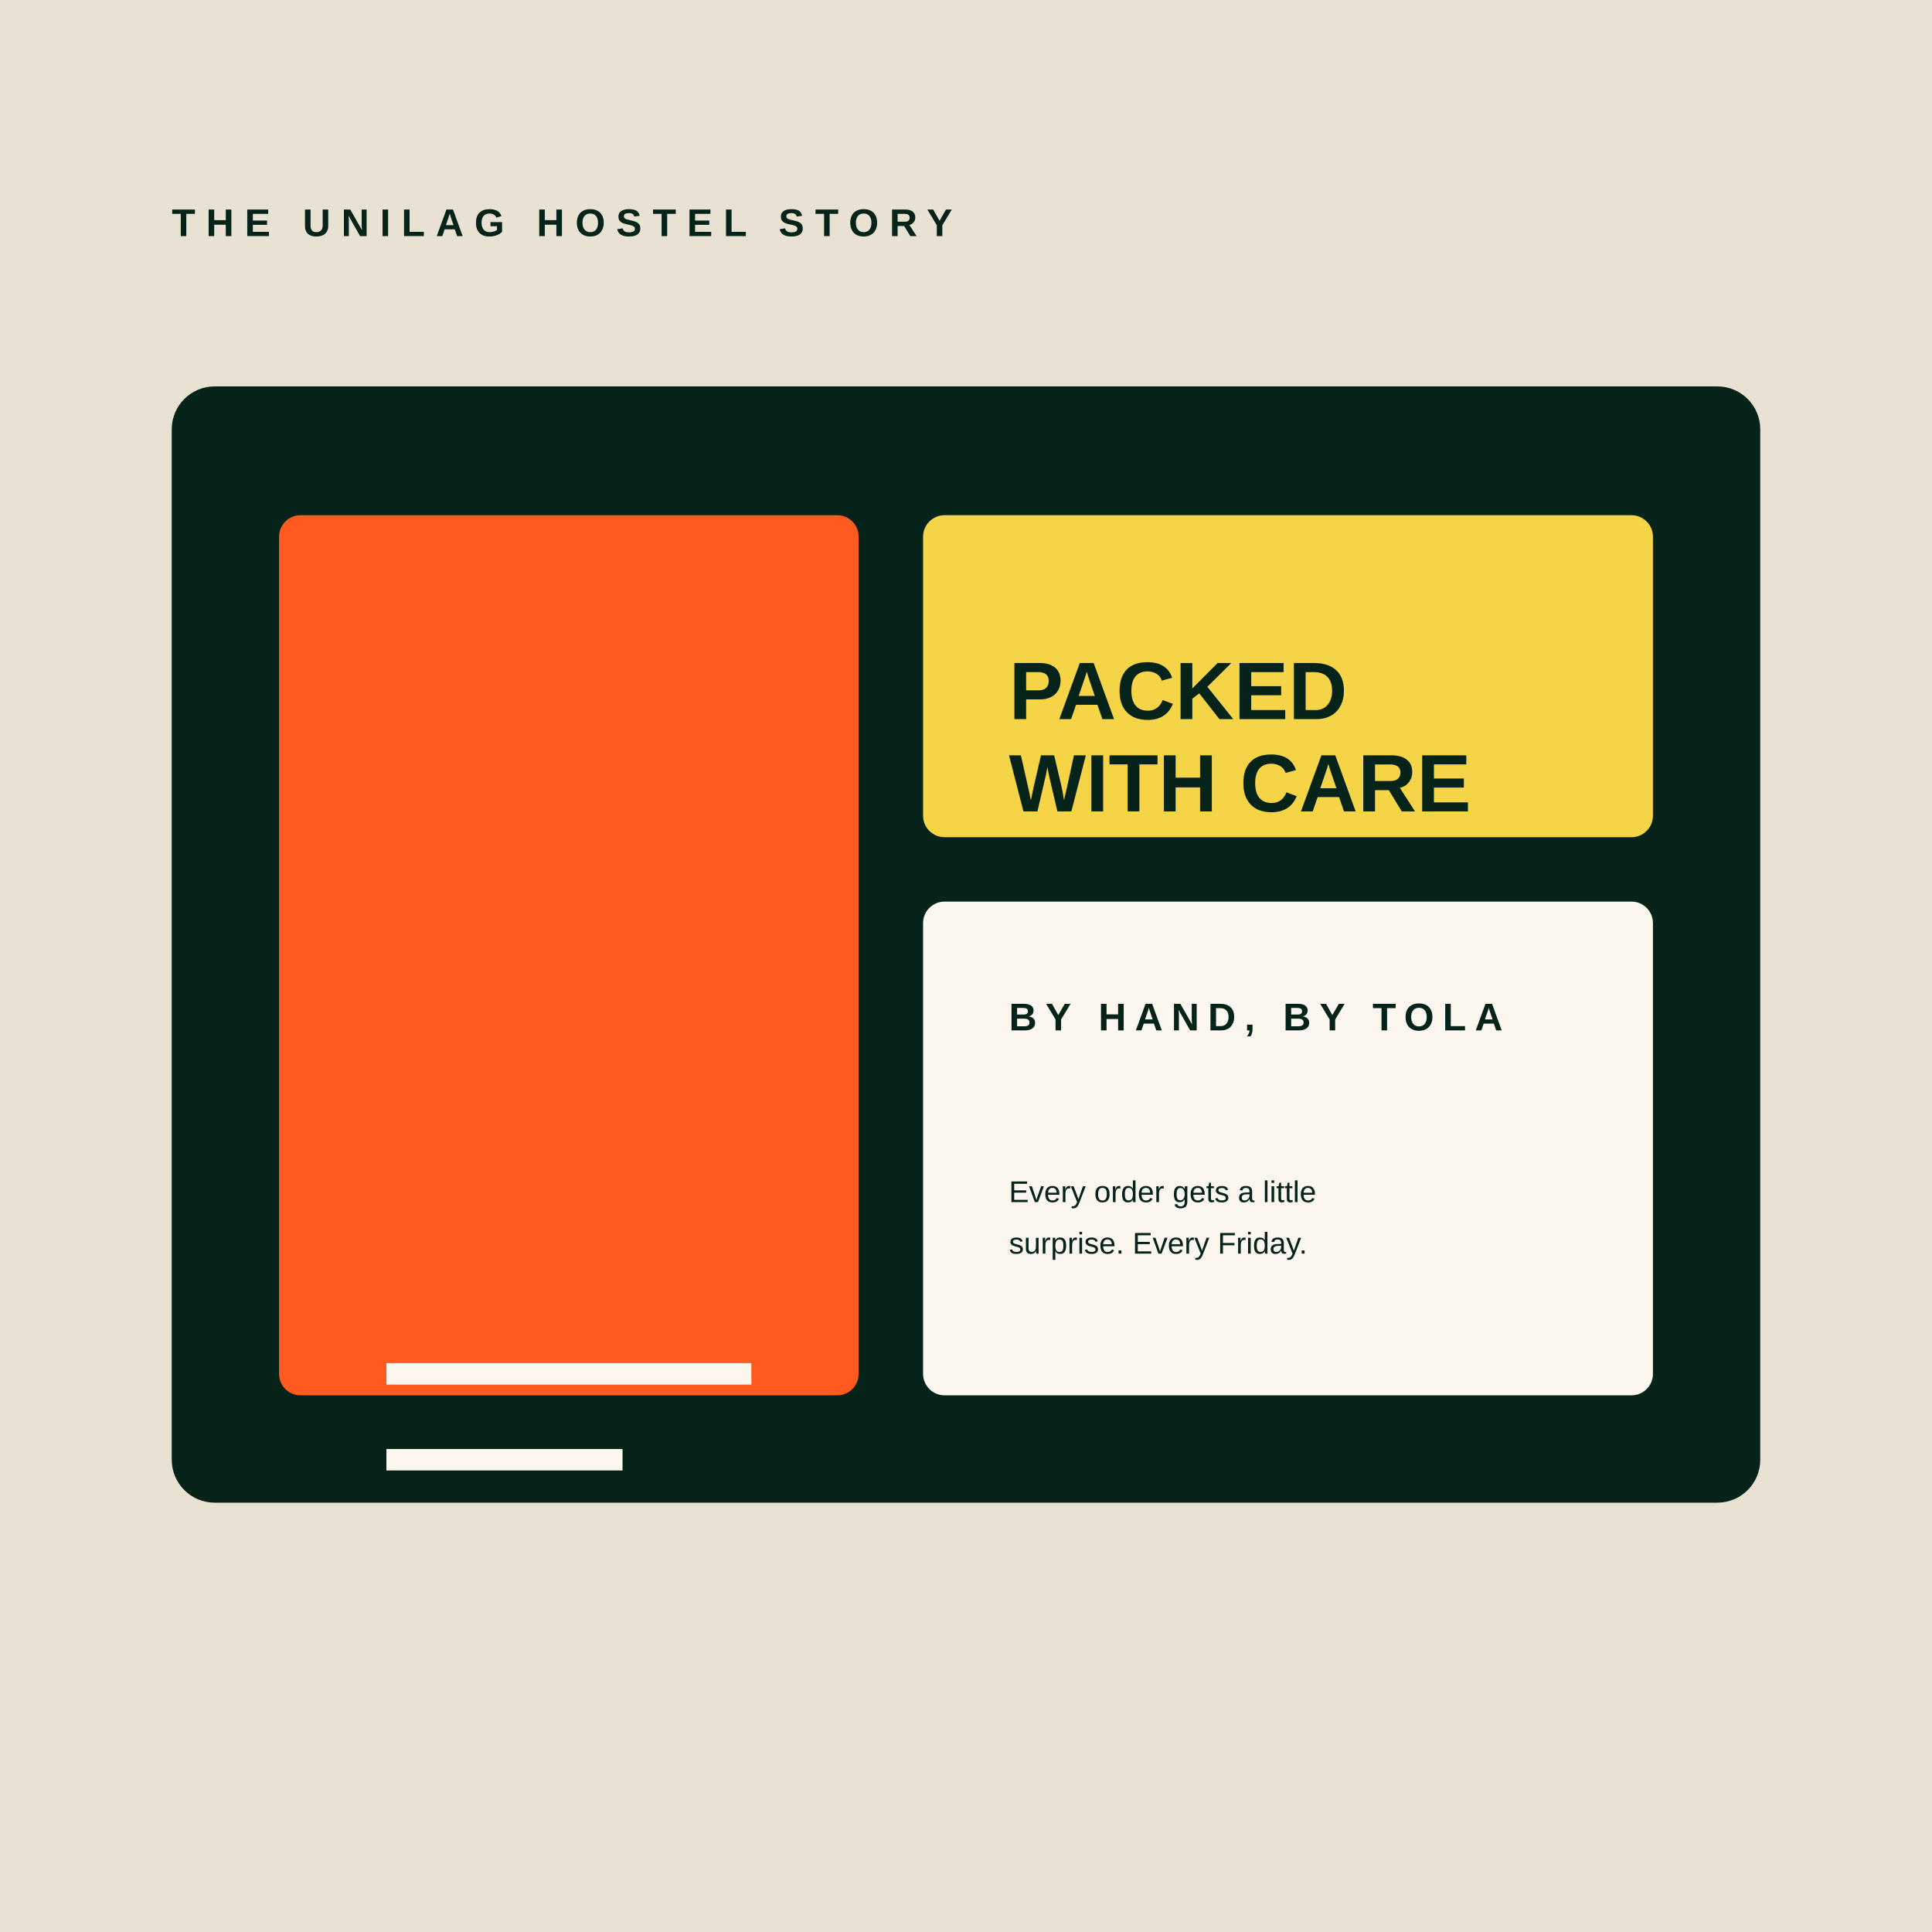
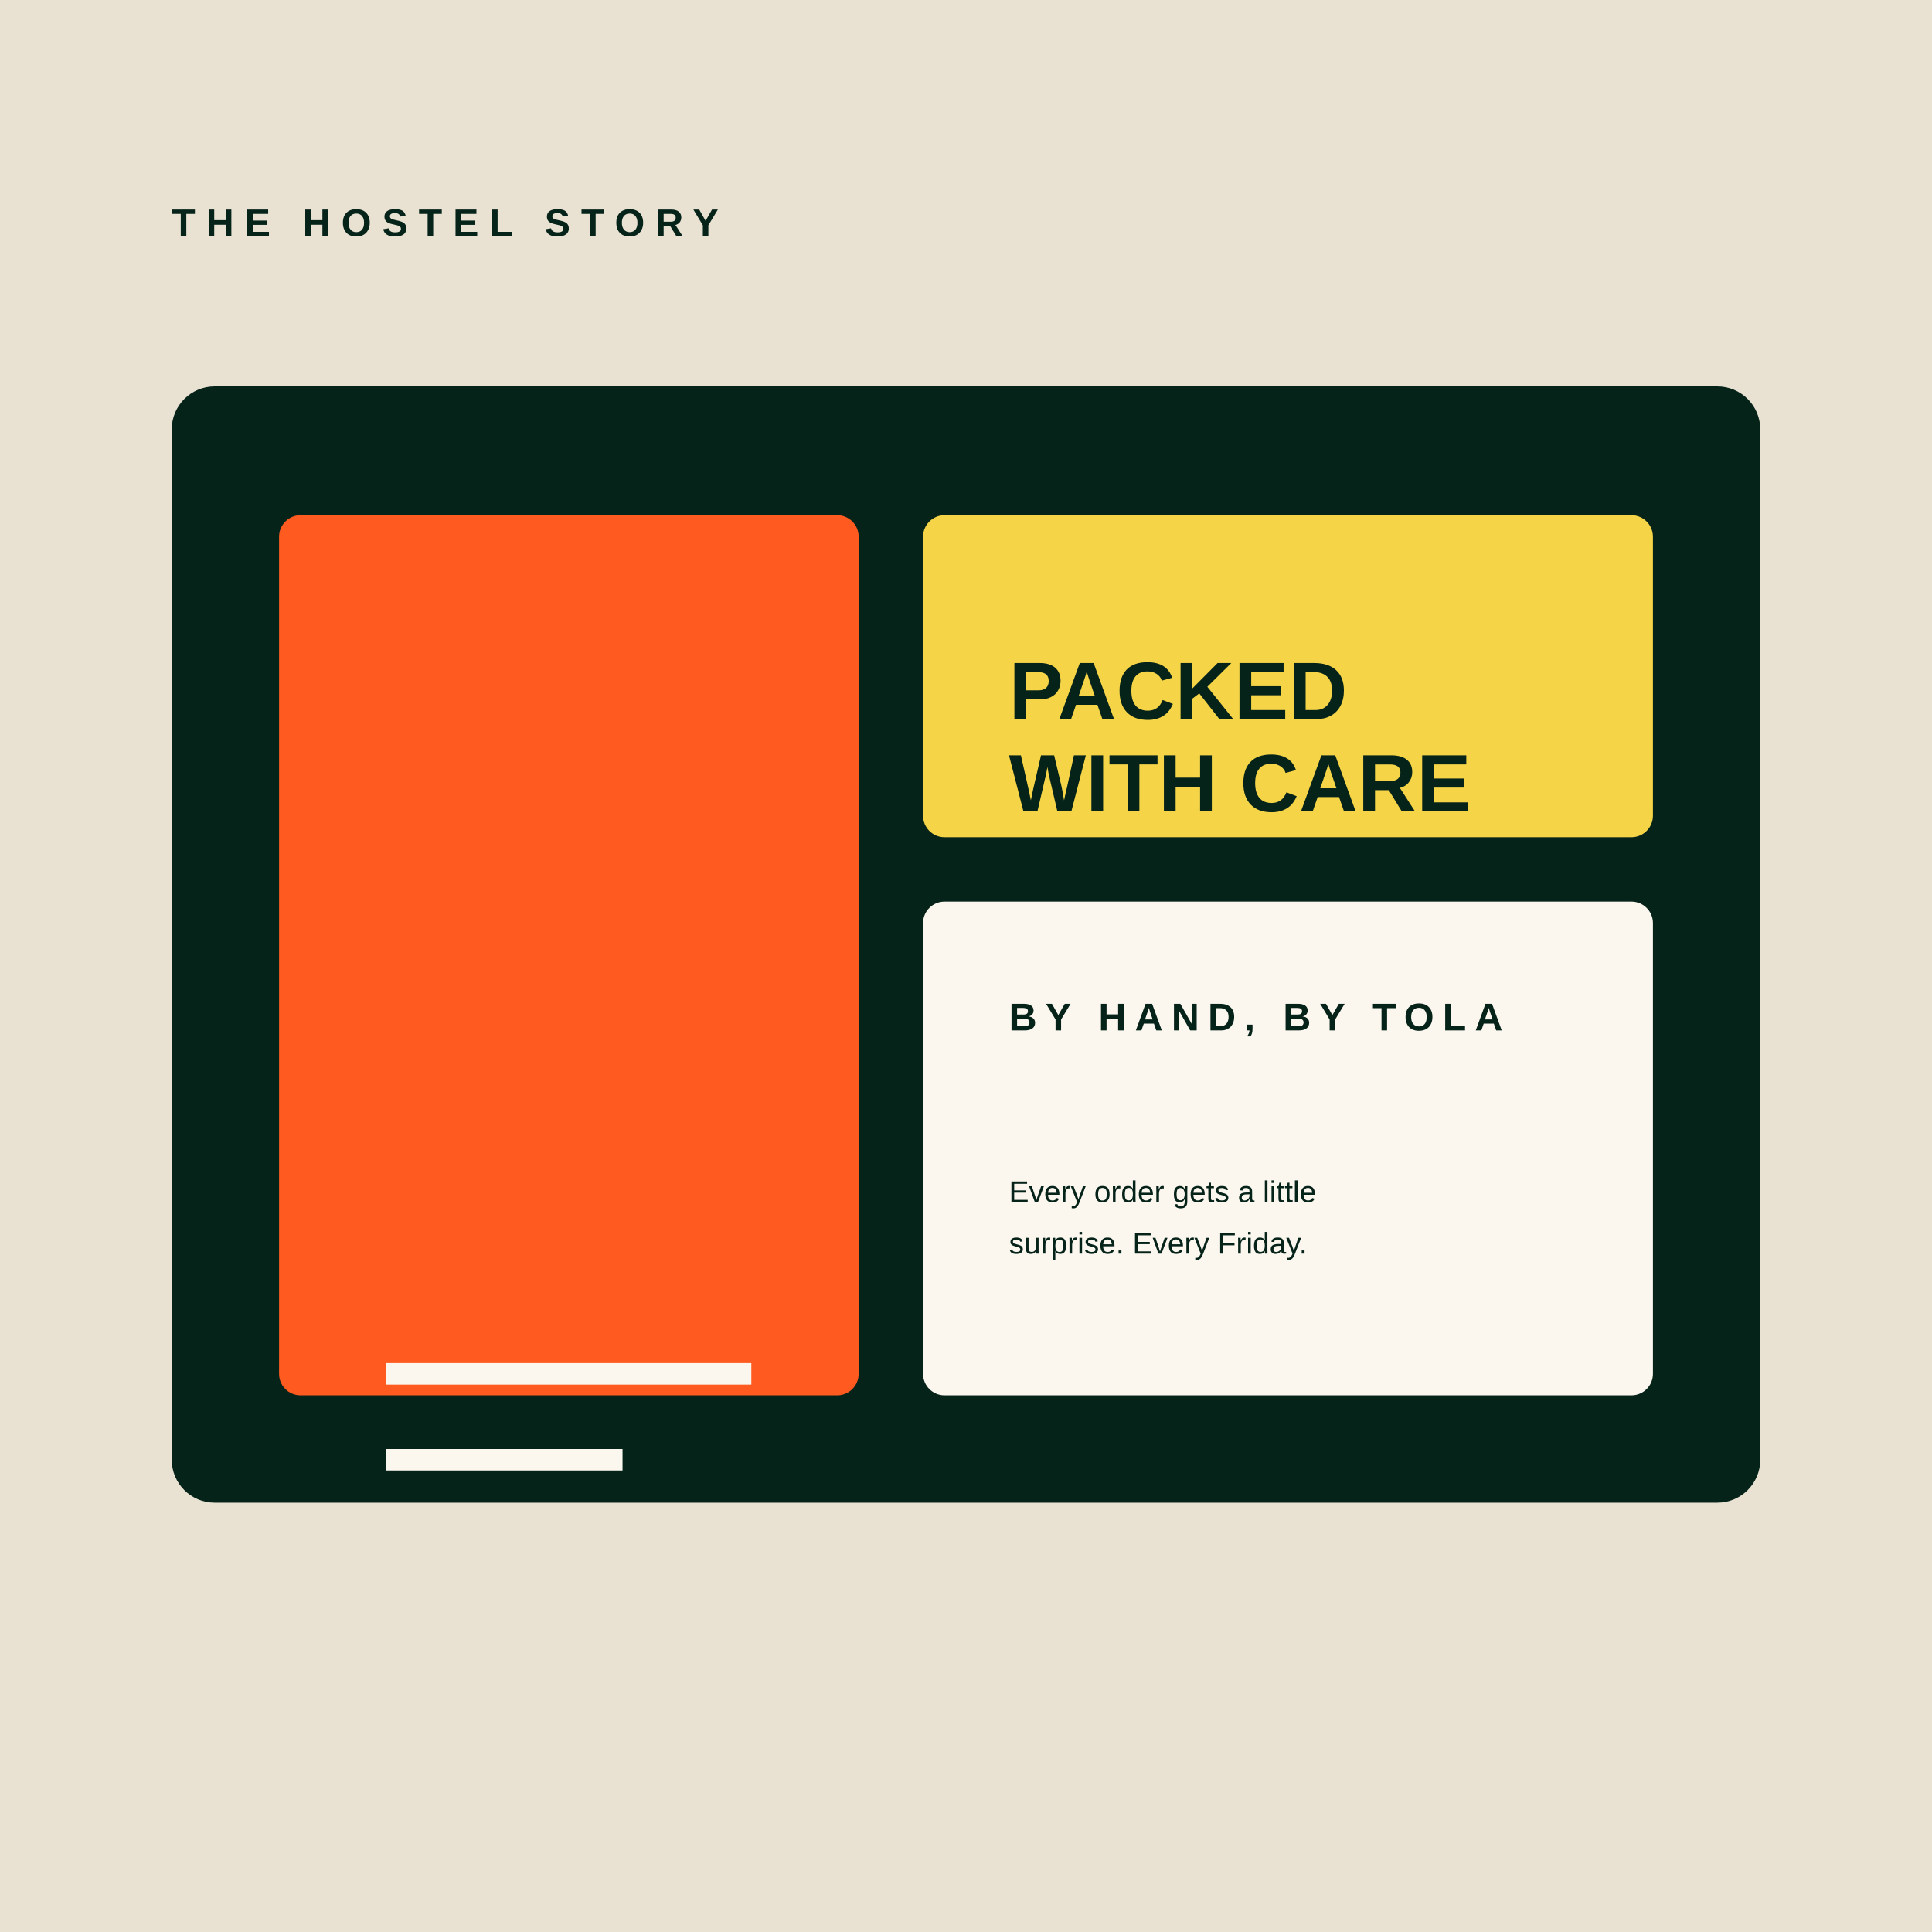
<svg xmlns="http://www.w3.org/2000/svg" viewBox="0 0 900 900">
  <rect width="900" height="900" fill="#E9E2D3" />
  <rect x="80" y="180" width="740" height="520" rx="20" fill="#06231A" />
  <rect x="130" y="240" width="270" height="410" rx="10" fill="#FF5A1F" />
  <rect x="430" y="240" width="340" height="150" rx="10" fill="#F5D547" />
  <rect x="430" y="420" width="340" height="230" rx="10" fill="#FBF7EF" />
  <path d="M180 640h170M180 680h110" stroke="#FBF7EF" stroke-width="10" />
  <text x="470" y="335" fill="#06231A" font-family="Arial, sans-serif" font-size="38" font-weight="900">PACKED</text>
  <text x="470" y="378" fill="#06231A" font-family="Arial, sans-serif" font-size="38" font-weight="900">WITH CARE</text>
  <text x="470" y="480" fill="#06231A" font-family="Arial, sans-serif" font-size="18" font-weight="700" letter-spacing="4">BY HAND, BY TOLA</text>
  <text x="470" y="560" fill="#06231A" font-family="Arial, sans-serif" font-size="14">Every order gets a little</text>
  <text x="470" y="584" fill="#06231A" font-family="Arial, sans-serif" font-size="14">surprise. Every Friday.</text>
-   <text x="80" y="110" fill="#06231A" font-family="Arial, sans-serif" font-size="18" font-weight="700" letter-spacing="5">THE UNILAG HOSTEL STORY</text>
+   <text x="80" y="110" fill="#06231A" font-family="Arial, sans-serif" font-size="18" font-weight="700" letter-spacing="5">THE HOSTEL STORY</text>
</svg>
